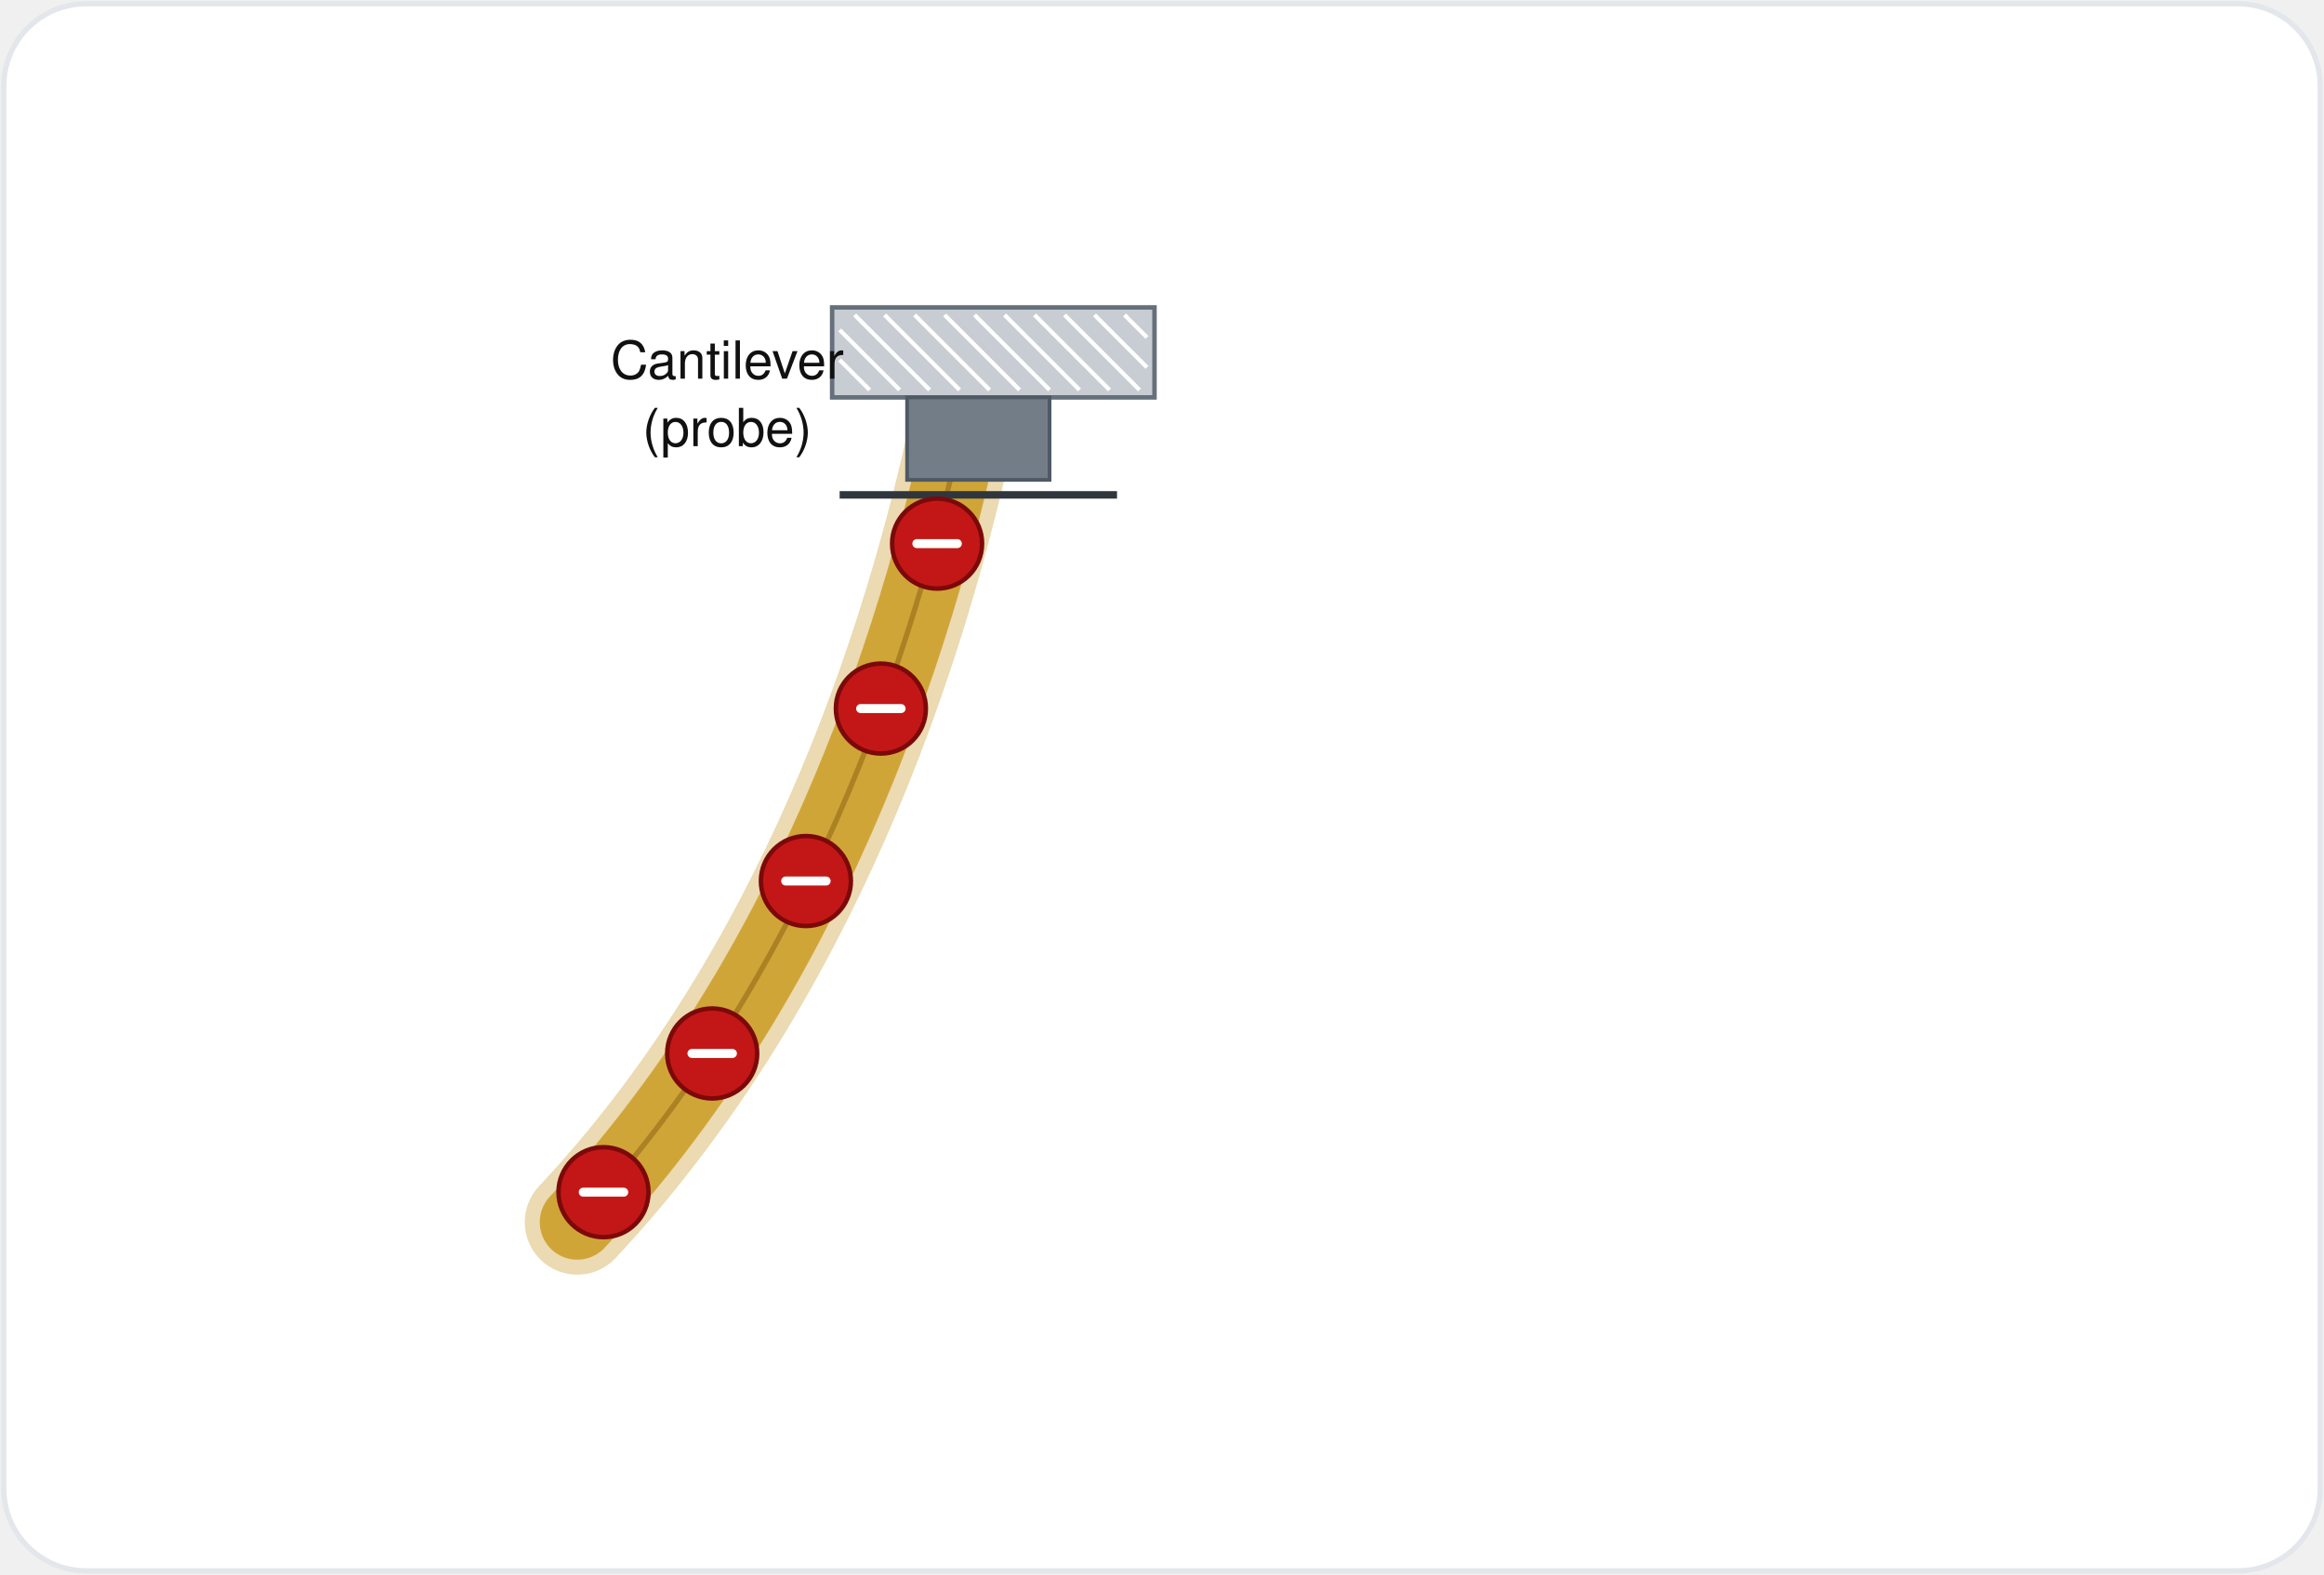
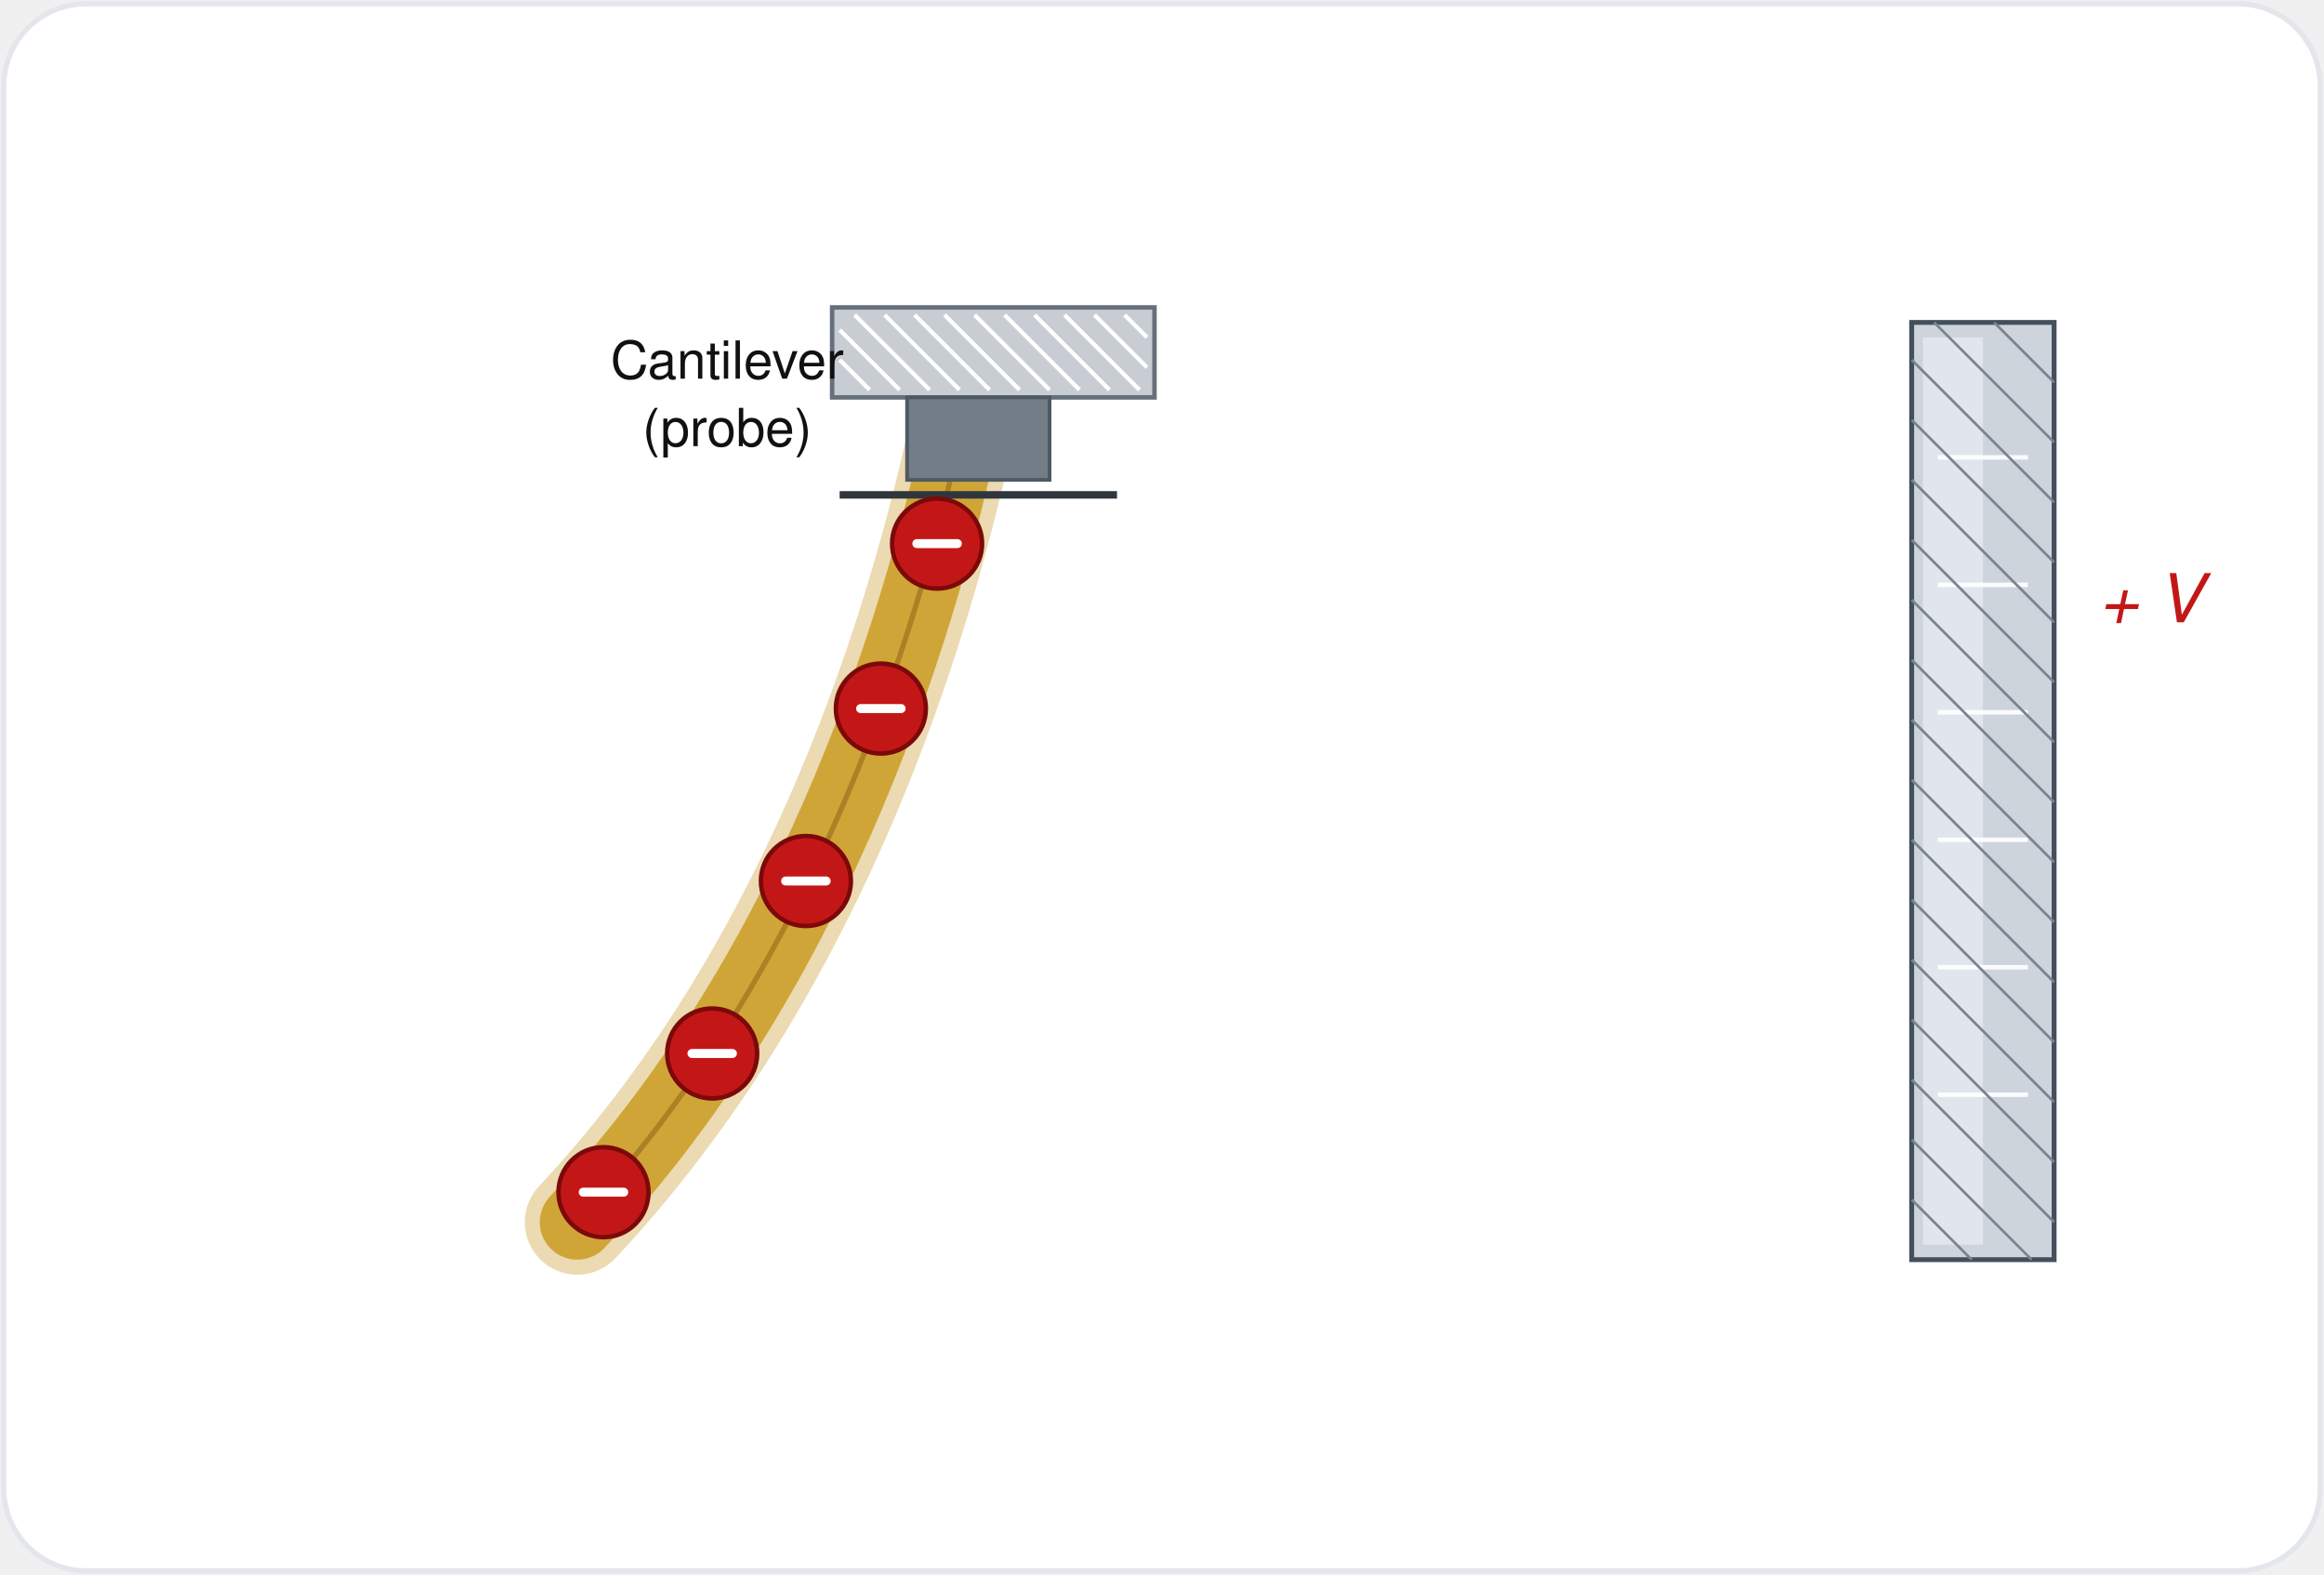
<svg xmlns="http://www.w3.org/2000/svg" width="620" height="420" viewBox="0 0 620 420">
  <defs>
</defs>
  <rect x="1" y="1" width="618" height="418" rx="22" ry="22" fill="#ffffff" stroke="#e3e6eb" stroke-width="1.4" />
  <path d="M258,108 C244,176,214,262,154,326" fill="none" stroke="#c79623" stroke-width="28" stroke-linecap="round" opacity="0.35" />
  <path d="M258,108 C244,176,214,262,154,326" fill="none" stroke="#d0a538" stroke-width="20" stroke-linecap="round" />
  <path d="M258,108 C244,176,214,262,154,326" fill="none" stroke="#8d6414" stroke-width="1.4" stroke-linecap="round" opacity="0.55" />
  <rect x="222" y="82" width="86" height="24" fill="#c8cdd3" stroke="#66707b" stroke-width="1.2" />
  <path d="M224,104 L224,104" stroke="#ffffff" stroke-width="1.1" />
  <path d="M224,96 L232,104" stroke="#ffffff" stroke-width="1.1" />
  <path d="M224,88 L240,104" stroke="#ffffff" stroke-width="1.1" />
  <path d="M228,84 L248,104" stroke="#ffffff" stroke-width="1.1" />
  <path d="M236,84 L256,104" stroke="#ffffff" stroke-width="1.1" />
  <path d="M244,84 L264,104" stroke="#ffffff" stroke-width="1.1" />
  <path d="M252,84 L272,104" stroke="#ffffff" stroke-width="1.1" />
  <path d="M260,84 L280,104" stroke="#ffffff" stroke-width="1.1" />
  <path d="M268,84 L288,104" stroke="#ffffff" stroke-width="1.1" />
  <path d="M276,84 L296,104" stroke="#ffffff" stroke-width="1.1" />
  <path d="M284,84 L304,104" stroke="#ffffff" stroke-width="1.1" />
  <path d="M292,84 L306,98" stroke="#ffffff" stroke-width="1.1" />
  <path d="M300,84 L306,90" stroke="#ffffff" stroke-width="1.1" />
  <rect x="242" y="106" width="38" height="22" fill="#737d88" stroke="#4e5964" stroke-width="1.0" />
  <path d="M224,132 L298,132" stroke="#30363d" stroke-width="2.0" />
  <text x="194" y="101" font-size="14" fill="#111111" font-family="Helvetica, Arial, sans-serif" text-anchor="middle">Cantilever</text>
  <text x="194" y="119" font-size="14" fill="#111111" font-family="Helvetica, Arial, sans-serif" text-anchor="middle">(probe)</text>
  <circle cx="250" cy="145" r="12" fill="#c31717" stroke="#7c0909" stroke-width="1.2" />
  <path d="M244.6,145 L255.4,145" stroke="#ffffff" stroke-width="2.4" stroke-linecap="round" />
  <circle cx="235" cy="189" r="12" fill="#c31717" stroke="#7c0909" stroke-width="1.2" />
  <path d="M229.6,189 L240.4,189" stroke="#ffffff" stroke-width="2.4" stroke-linecap="round" />
  <circle cx="215" cy="235" r="12" fill="#c31717" stroke="#7c0909" stroke-width="1.2" />
  <path d="M209.6,235 L220.4,235" stroke="#ffffff" stroke-width="2.4" stroke-linecap="round" />
  <circle cx="190" cy="281" r="12" fill="#c31717" stroke="#7c0909" stroke-width="1.2" />
  <path d="M184.6,281 L195.4,281" stroke="#ffffff" stroke-width="2.4" stroke-linecap="round" />
  <circle cx="161" cy="318" r="12" fill="#c31717" stroke="#7c0909" stroke-width="1.2" />
  <path d="M155.6,318 L166.4,318" stroke="#ffffff" stroke-width="2.4" stroke-linecap="round" />
+   <rect x="510" y="86" width="38" height="250" fill="#cdd4dc" stroke="#43505c" stroke-width="1.3" />
+   <rect x="513" y="90" width="16" height="242" fill="#eef2f6" opacity="0.6" />
+   <path d="M517,122 L541,122" stroke="#ffffff" stroke-width="1.2" opacity="0.9" />
+   <path d="M517,156 L541,156" stroke="#ffffff" stroke-width="1.2" opacity="0.9" />
+   <path d="M517,190 L541,190" stroke="#ffffff" stroke-width="1.2" opacity="0.9" />
+   <path d="M517,224 L541,224" stroke="#ffffff" stroke-width="1.2" opacity="0.9" />
+   <path d="M517,258 L541,258" stroke="#ffffff" stroke-width="1.2" opacity="0.9" />
+   <path d="M517,292 L541,292" stroke="#ffffff" stroke-width="1.2" opacity="0.9" />
+   <path d="M510,336 L510,336" stroke="#7a8490" stroke-width="0.7" />
+   <path d="M510,320 L526,336" stroke="#7a8490" stroke-width="0.7" />
+   <path d="M510,304 L542,336" stroke="#7a8490" stroke-width="0.7" />
+   <path d="M510,288 L548,326" stroke="#7a8490" stroke-width="0.7" />
+   <path d="M510,272 L548,310" stroke="#7a8490" stroke-width="0.7" />
+   <path d="M510,256 L548,294" stroke="#7a8490" stroke-width="0.7" />
+   <path d="M510,240 L548,278" stroke="#7a8490" stroke-width="0.7" />
+   <path d="M510,224 L548,262" stroke="#7a8490" stroke-width="0.7" />
+   <path d="M510,208 L548,246" stroke="#7a8490" stroke-width="0.7" />
+   <path d="M510,192 L548,230" stroke="#7a8490" stroke-width="0.7" />
+   <path d="M510,176 L548,214" stroke="#7a8490" stroke-width="0.7" />
+   <path d="M510,160 L548,198" stroke="#7a8490" stroke-width="0.7" />
+   <path d="M510,144 L548,182" stroke="#7a8490" stroke-width="0.7" />
+   <path d="M510,128 L548,166" stroke="#7a8490" stroke-width="0.7" />
+   <path d="M510,112 L548,150" stroke="#7a8490" stroke-width="0.7" />
+   <path d="M510,96 L548,134" stroke="#7a8490" stroke-width="0.7" />
+   <path d="M516,86 L548,118" stroke="#7a8490" stroke-width="0.7" />
+   <path d="M532,86 L548,102" stroke="#7a8490" stroke-width="0.7" />
+   <text x="560" y="166" font-size="18" fill="#c31717" font-family="Helvetica, Arial, sans-serif" text-anchor="start" font-style="italic">+ V</text>
</svg>
